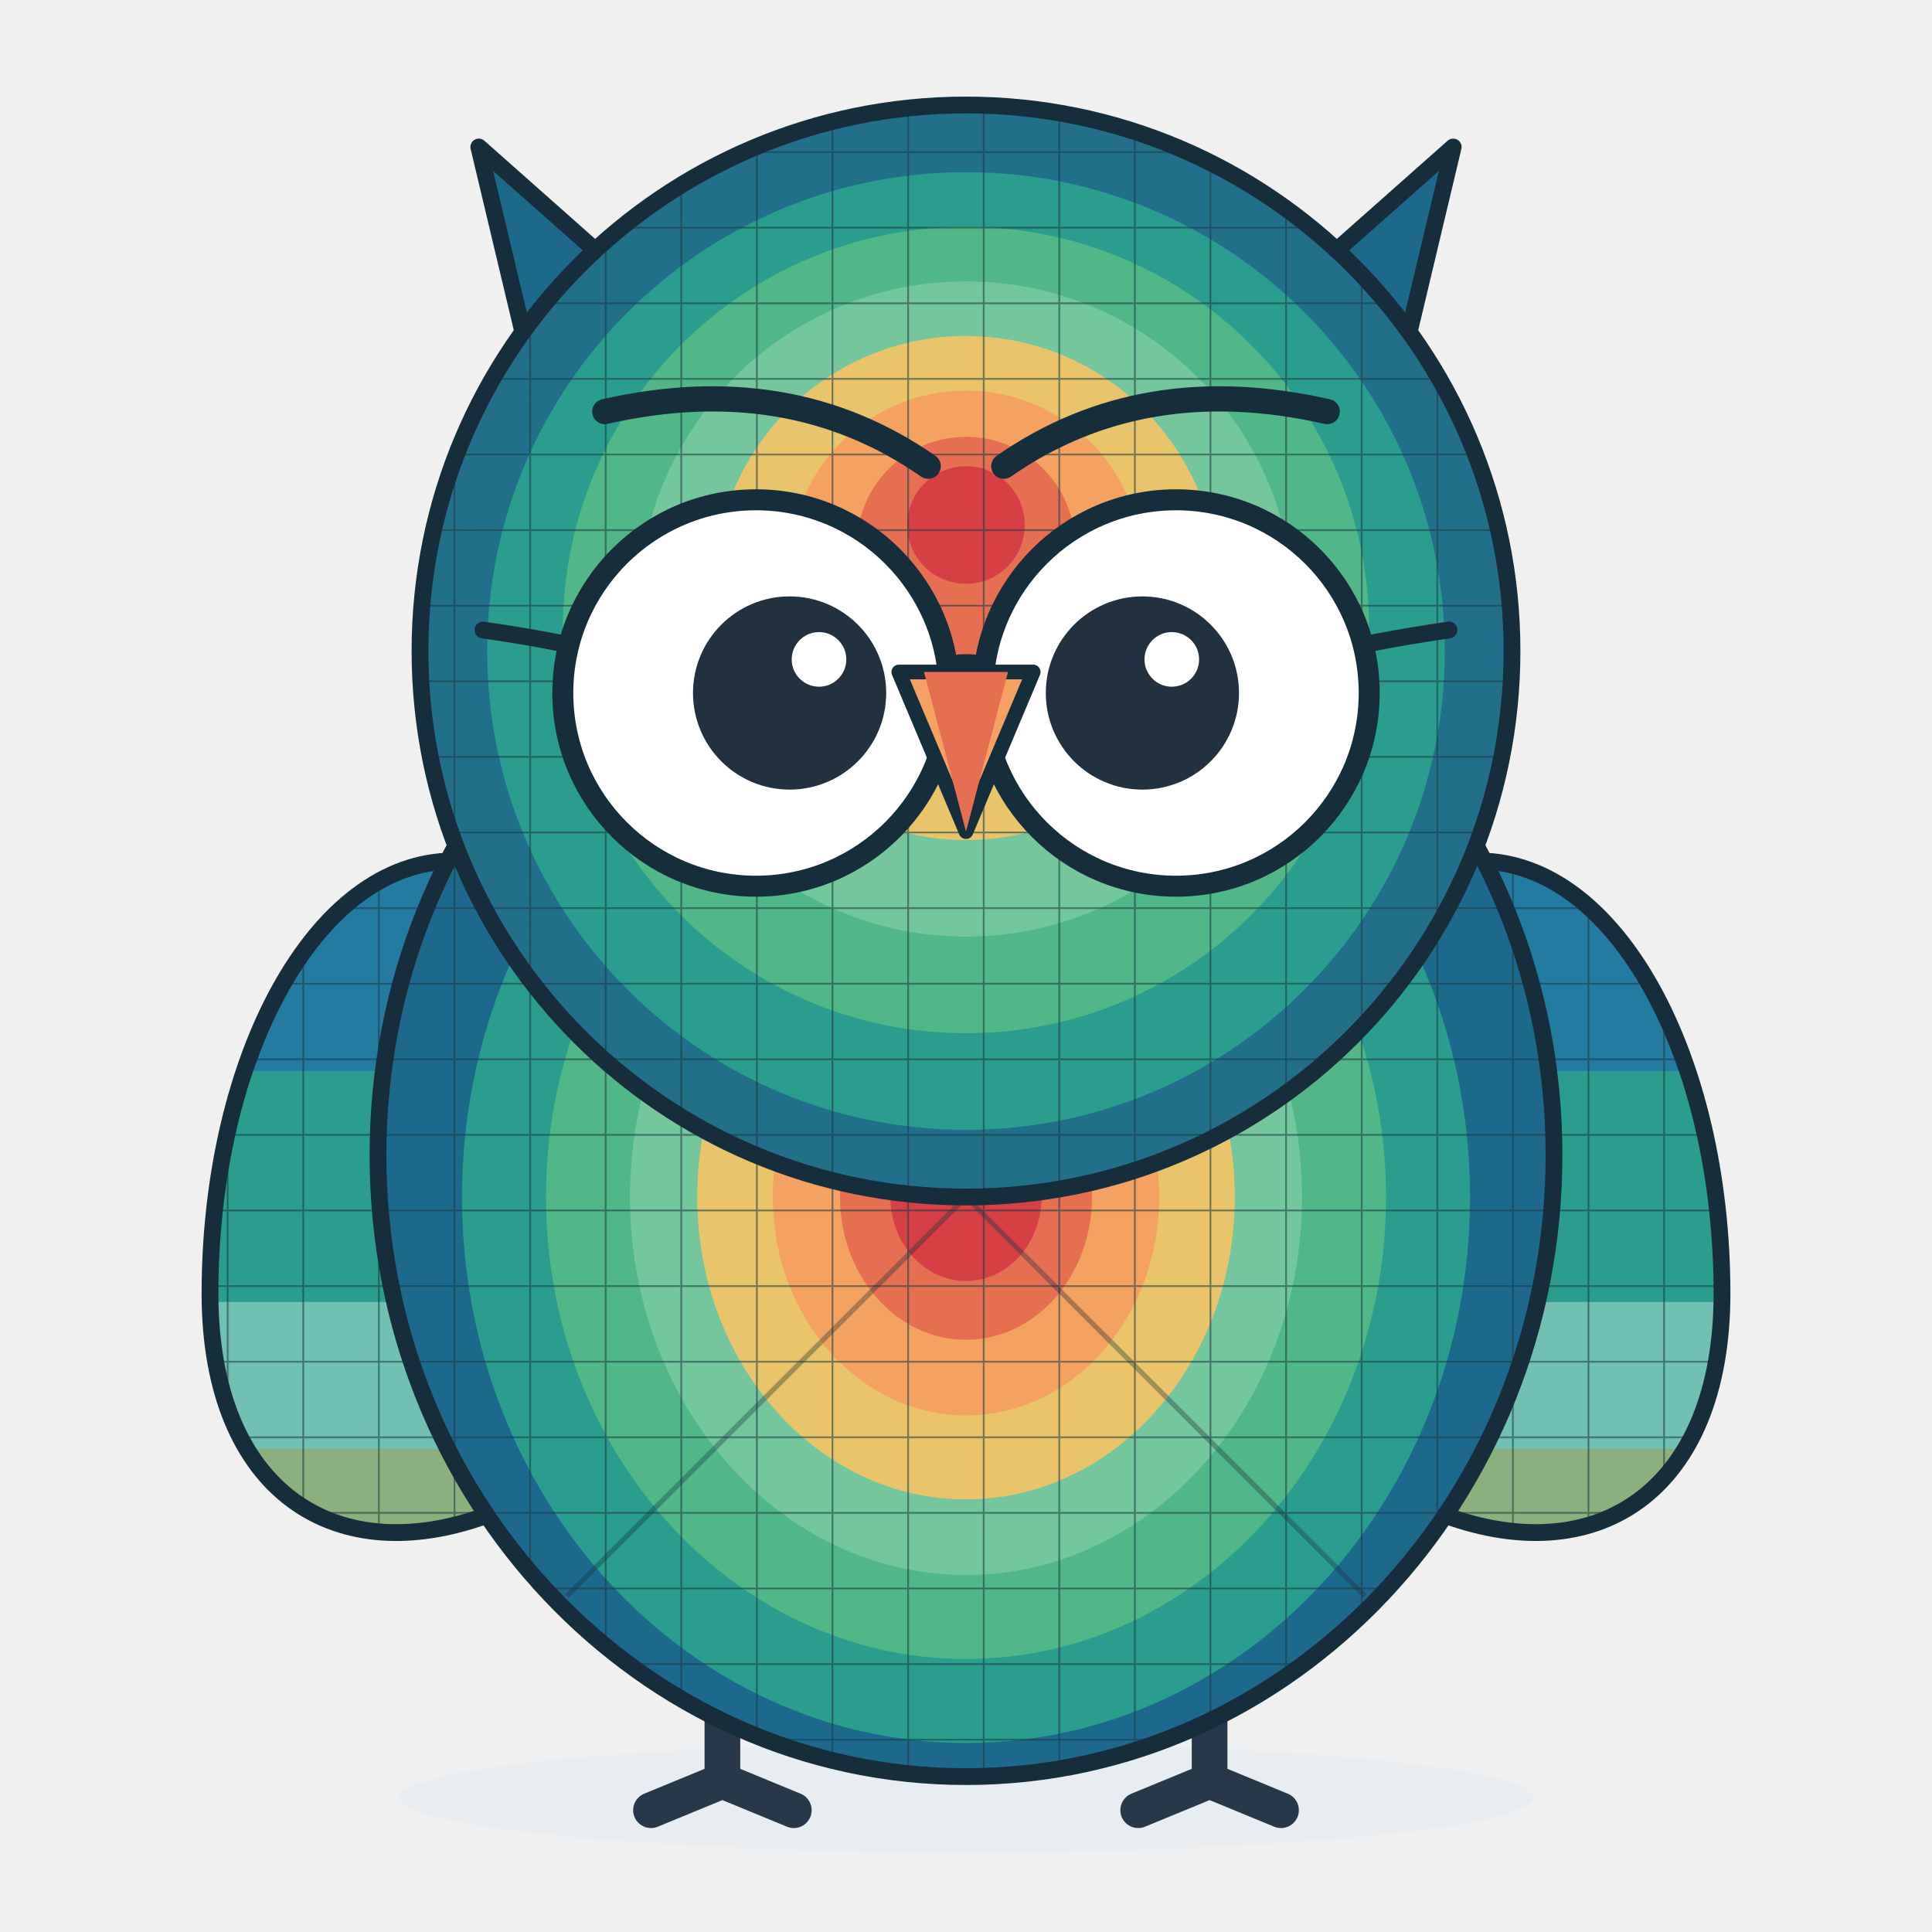
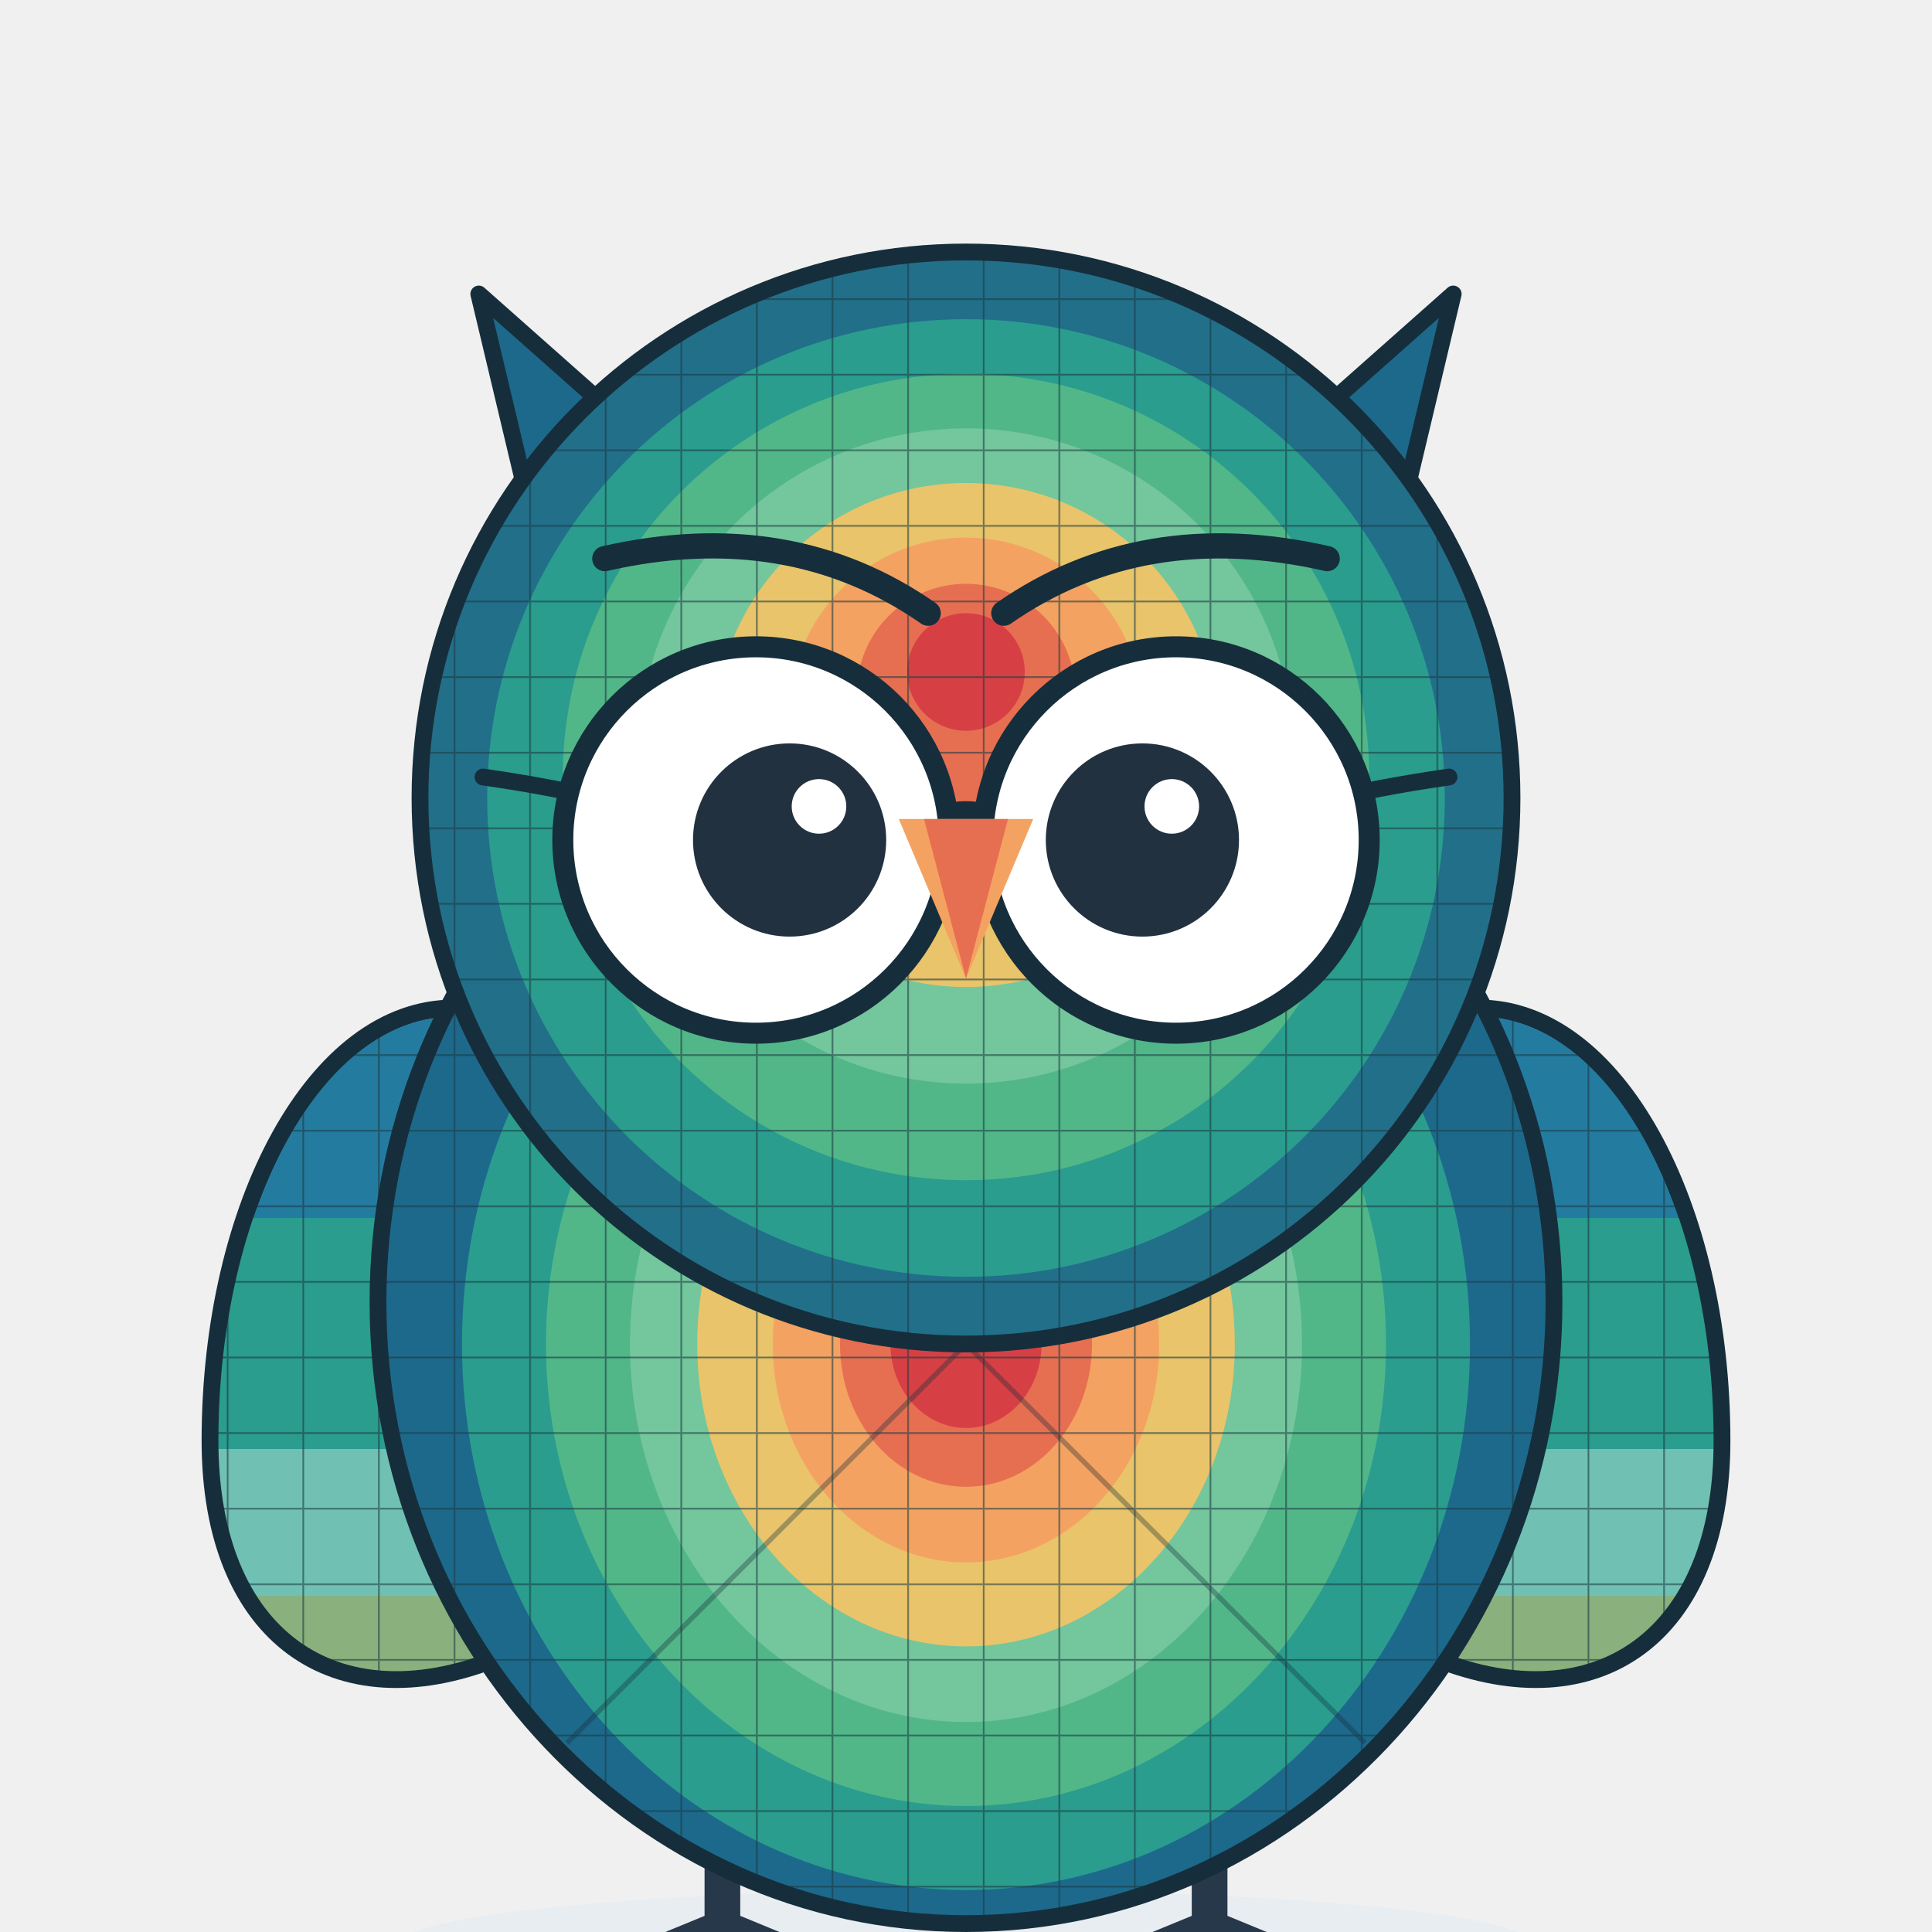
<svg xmlns="http://www.w3.org/2000/svg" viewBox="0 0 460 460" width="100%" height="100%">
  <defs>
    <pattern id="grid" width="18" height="18" patternUnits="userSpaceOnUse">
      <path d="M 18 0 L 0 0 0 18" fill="none" stroke="#1b3b42" stroke-width="0.85" stroke-opacity="0.55" />
    </pattern>
    <clipPath id="body-clip">
      <ellipse cx="230" cy="275" rx="140" ry="148" />
    </clipPath>
    <clipPath id="head-clip">
      <circle cx="230" cy="155" r="130" />
    </clipPath>
    <clipPath id="left-wing-clip">
      <path d="M 108,205 C 75,205 50,252 50,308 C 50,355 80,375 118,360 C 98,318 94,260 108,205 Z" />
    </clipPath>
    <clipPath id="right-wing-clip">
      <path d="M 352,205 C 385,205 410,252 410,308 C 410,355 380,375 342,360 C 362,318 366,260 352,205 Z" />
    </clipPath>
  </defs>
-   <ellipse cx="230" cy="428" rx="135" ry="13" fill="#e8edf2" />
-   <g stroke="#26384a" stroke-width="8.5" stroke-linecap="round" stroke-linejoin="round" fill="none">
-     <path d="M 172,392 L 172,424 M 155,431 L 172,424 L 189,431" />
-     <path d="M 288,392 L 288,424 M 271,431 L 288,424 L 305,431" />
+   <g transform="translate(0, 35)">
+     <ellipse cx="230" cy="428" rx="135" ry="13" fill="#e8edf2" />
+     <g stroke="#26384a" stroke-width="8.5" stroke-linecap="round" stroke-linejoin="round" fill="none">
+       <path d="M 172,392 L 172,424 M 155,431 L 172,424 L 189,431" />
+       <path d="M 288,392 L 288,424 M 271,431 L 288,424 L 305,431" />
+     </g>
+     <g clip-path="url(#left-wing-clip)">
+       <path d="M 108,205 C 75,205 50,252 50,308 C 50,355 80,375 118,360 C 98,318 94,260 108,205 Z" fill="#247ba0" stroke="#162e3b" stroke-width="4" />
+       <path d="M 40,255 L 140,255 L 140,390 L 40,390 Z" fill="#2a9d8f" />
+       <path d="M 40,310 L 140,310 L 140,390 L 40,390 Z" fill="#70c1b3" />
+       <path d="M 40,345 L 140,345 L 140,390 L 40,390 Z" fill="#8ab17d" />
+       <rect x="40" y="180" width="100" height="210" fill="url(#grid)" />
+     </g>
+     <path d="M 108,205 C 75,205 50,252 50,308 C 50,355 80,375 118,360 C 98,318 94,260 108,205 Z" fill="none" stroke="#162e3b" stroke-width="4" />
+     <g clip-path="url(#right-wing-clip)">
+       <path d="M 352,205 C 385,205 410,252 410,308 C 410,355 380,375 342,360 C 362,318 366,260 352,205 Z" fill="#247ba0" stroke="#162e3b" stroke-width="4" />
+       <path d="M 320,255 L 420,255 L 420,390 L 320,390 Z" fill="#2a9d8f" />
+       <path d="M 320,310 L 420,310 L 420,390 L 320,390 Z" fill="#70c1b3" />
+       <path d="M 320,345 L 420,345 L 420,390 L 320,390 Z" fill="#8ab17d" />
+       <rect x="320" y="180" width="100" height="210" fill="url(#grid)" />
+     </g>
+     <path d="M 352,205 C 385,205 410,252 410,308 C 410,355 380,375 342,360 C 362,318 366,260 352,205 Z" fill="none" stroke="#162e3b" stroke-width="4" />
+     <polygon points="158,74 114,35 129,98" fill="#1d698c" stroke="#162e3b" stroke-width="4" stroke-linejoin="round" />
+     <polygon points="302,74 346,35 331,98" fill="#1d698c" stroke="#162e3b" stroke-width="4" stroke-linejoin="round" />
+     <g clip-path="url(#body-clip)">
+       <ellipse cx="230" cy="275" rx="140" ry="148" fill="#1d698c" />
+       <ellipse cx="230" cy="285" rx="120" ry="130" fill="#2a9d8f" />
+       <ellipse cx="230" cy="285" rx="100" ry="110" fill="#52b788" />
+       <ellipse cx="230" cy="285" rx="80" ry="90" fill="#74c69d" />
+       <ellipse cx="230" cy="285" rx="64" ry="72" fill="#e9c46a" />
+       <ellipse cx="230" cy="285" rx="46" ry="52" fill="#f4a261" />
+       <ellipse cx="230" cy="285" rx="30" ry="34" fill="#e76f51" />
+       <ellipse cx="230" cy="285" rx="18" ry="20" fill="#d64045" />
+       <line x1="135" y1="190" x2="325" y2="380" stroke="#162e3b" stroke-width="1.2" stroke-opacity="0.35" />
+       <line x1="325" y1="190" x2="135" y2="380" stroke="#162e3b" stroke-width="1.2" stroke-opacity="0.35" />
+       <rect x="80" y="120" width="300" height="310" fill="url(#grid)" />
+     </g>
+     <ellipse cx="230" cy="275" rx="140" ry="148" fill="none" stroke="#162e3b" stroke-width="4" />
+     <g clip-path="url(#head-clip)">
+       <circle cx="230" cy="155" r="130" fill="#226f8a" />
+       <circle cx="230" cy="155" r="114" fill="#2a9d8f" />
+       <circle cx="230" cy="150" r="96" fill="#52b788" />
+       <circle cx="230" cy="145" r="78" fill="#74c69d" />
+       <circle cx="230" cy="140" r="60" fill="#e9c46a" />
+       <circle cx="230" cy="135" r="42" fill="#f4a261" />
+       <circle cx="230" cy="130" r="26" fill="#e76f51" />
+       <circle cx="230" cy="125" r="14" fill="#d64045" />
+       <rect x="90" y="20" width="280" height="280" fill="url(#grid)" />
+     </g>
+     <circle cx="230" cy="155" r="130" fill="none" stroke="#162e3b" stroke-width="4" />
+     <path d="M 115,150 Q 150,155 175,165" fill="none" stroke="#162e3b" stroke-width="4" stroke-linecap="round" />
+     <path d="M 345,150 Q 310,155 285,165" fill="none" stroke="#162e3b" stroke-width="4" stroke-linecap="round" />
+     <path d="M 216,163 Q 230,153 244,163" fill="none" stroke="#162e3b" stroke-width="4.5" stroke-linecap="round" />
+     <path d="M 144,98 Q 188,88 221,111" fill="none" stroke="#162e3b" stroke-width="6" stroke-linecap="round" />
+     <path d="M 316,98 Q 272,88 239,111" fill="none" stroke="#162e3b" stroke-width="6" stroke-linecap="round" />
+     <circle cx="180" cy="165" r="46" fill="#ffffff" stroke="#162e3b" stroke-width="5" />
+     <circle cx="188" cy="165" r="23" fill="#22313f" />
+     <circle cx="195" cy="157" r="6.5" fill="#ffffff" />
+     <circle cx="280" cy="165" r="46" fill="#ffffff" stroke="#162e3b" stroke-width="5" />
+     <circle cx="272" cy="165" r="23" fill="#22313f" />
+     <circle cx="279" cy="157" r="6.5" fill="#ffffff" />
+     <polygon points="230,198 214,160 246,160" fill="#f4a261" stroke="#3.5" stroke-linejoin="round" />
+     <polygon points="230,198 220,160 240,160" fill="#e76f51" />
  </g>
-   <g clip-path="url(#left-wing-clip)">
-     <path d="M 108,205 C 75,205 50,252 50,308 C 50,355 80,375 118,360 C 98,318 94,260 108,205 Z" fill="#247ba0" stroke="#162e3b" stroke-width="4" />
-     <path d="M 40,255 L 140,255 L 140,390 L 40,390 Z" fill="#2a9d8f" />
-     <path d="M 40,310 L 140,310 L 140,390 L 40,390 Z" fill="#70c1b3" />
-     <path d="M 40,345 L 140,345 L 140,390 L 40,390 Z" fill="#8ab17d" />
-     <rect x="40" y="180" width="100" height="210" fill="url(#grid)" />
-   </g>
-   <path d="M 108,205 C 75,205 50,252 50,308 C 50,355 80,375 118,360 C 98,318 94,260 108,205 Z" fill="none" stroke="#162e3b" stroke-width="4" />
-   <g clip-path="url(#right-wing-clip)">
-     <path d="M 352,205 C 385,205 410,252 410,308 C 410,355 380,375 342,360 C 362,318 366,260 352,205 Z" fill="#247ba0" stroke="#162e3b" stroke-width="4" />
-     <path d="M 320,255 L 420,255 L 420,390 L 320,390 Z" fill="#2a9d8f" />
-     <path d="M 320,310 L 420,310 L 420,390 L 320,390 Z" fill="#70c1b3" />
-     <path d="M 320,345 L 420,345 L 420,390 L 320,390 Z" fill="#8ab17d" />
-     <rect x="320" y="180" width="100" height="210" fill="url(#grid)" />
-   </g>
-   <path d="M 352,205 C 385,205 410,252 410,308 C 410,355 380,375 342,360 C 362,318 366,260 352,205 Z" fill="none" stroke="#162e3b" stroke-width="4" />
-   <polygon points="158,74 114,35 129,98" fill="#1d698c" stroke="#162e3b" stroke-width="4" stroke-linejoin="round" />
-   <polygon points="302,74 346,35 331,98" fill="#1d698c" stroke="#162e3b" stroke-width="4" stroke-linejoin="round" />
-   <g clip-path="url(#body-clip)">
-     <ellipse cx="230" cy="275" rx="140" ry="148" fill="#1d698c" />
-     <ellipse cx="230" cy="285" rx="120" ry="130" fill="#2a9d8f" />
-     <ellipse cx="230" cy="285" rx="100" ry="110" fill="#52b788" />
-     <ellipse cx="230" cy="285" rx="80" ry="90" fill="#74c69d" />
-     <ellipse cx="230" cy="285" rx="64" ry="72" fill="#e9c46a" />
-     <ellipse cx="230" cy="285" rx="46" ry="52" fill="#f4a261" />
-     <ellipse cx="230" cy="285" rx="30" ry="34" fill="#e76f51" />
-     <ellipse cx="230" cy="285" rx="18" ry="20" fill="#d64045" />
-     <line x1="135" y1="190" x2="325" y2="380" stroke="#162e3b" stroke-width="1.2" stroke-opacity="0.35" />
-     <line x1="325" y1="190" x2="135" y2="380" stroke="#162e3b" stroke-width="1.2" stroke-opacity="0.35" />
-     <rect x="80" y="120" width="300" height="310" fill="url(#grid)" />
-   </g>
-   <ellipse cx="230" cy="275" rx="140" ry="148" fill="none" stroke="#162e3b" stroke-width="4" />
-   <g clip-path="url(#head-clip)">
-     <circle cx="230" cy="155" r="130" fill="#226f8a" />
-     <circle cx="230" cy="155" r="114" fill="#2a9d8f" />
-     <circle cx="230" cy="150" r="96" fill="#52b788" />
-     <circle cx="230" cy="145" r="78" fill="#74c69d" />
-     <circle cx="230" cy="140" r="60" fill="#e9c46a" />
-     <circle cx="230" cy="135" r="42" fill="#f4a261" />
-     <circle cx="230" cy="130" r="26" fill="#e76f51" />
-     <circle cx="230" cy="125" r="14" fill="#d64045" />
-     <rect x="90" y="20" width="280" height="280" fill="url(#grid)" />
-   </g>
-   <circle cx="230" cy="155" r="130" fill="none" stroke="#162e3b" stroke-width="4" />
-   <path d="M 115,150 Q 150,155 175,165" fill="none" stroke="#162e3b" stroke-width="4" stroke-linecap="round" />
-   <path d="M 345,150 Q 310,155 285,165" fill="none" stroke="#162e3b" stroke-width="4" stroke-linecap="round" />
-   <path d="M 216,163 Q 230,153 244,163" fill="none" stroke="#162e3b" stroke-width="4.5" stroke-linecap="round" />
-   <path d="M 144,98 Q 188,88 221,111" fill="none" stroke="#162e3b" stroke-width="6" stroke-linecap="round" />
-   <path d="M 316,98 Q 272,88 239,111" fill="none" stroke="#162e3b" stroke-width="6" stroke-linecap="round" />
-   <circle cx="180" cy="165" r="46" fill="#ffffff" stroke="#162e3b" stroke-width="5" />
-   <circle cx="188" cy="165" r="23" fill="#22313f" />
-   <circle cx="195" cy="157" r="6.5" fill="#ffffff" />
-   <circle cx="280" cy="165" r="46" fill="#ffffff" stroke="#162e3b" stroke-width="5" />
-   <circle cx="272" cy="165" r="23" fill="#22313f" />
-   <circle cx="279" cy="157" r="6.5" fill="#ffffff" />
-   <polygon points="230,198 214,160 246,160" fill="#f4a261" stroke="#162e3b" stroke-width="3.5" stroke-linejoin="round" />
-   <polygon points="230,198 220,160 240,160" fill="#e76f51" />
</svg>
